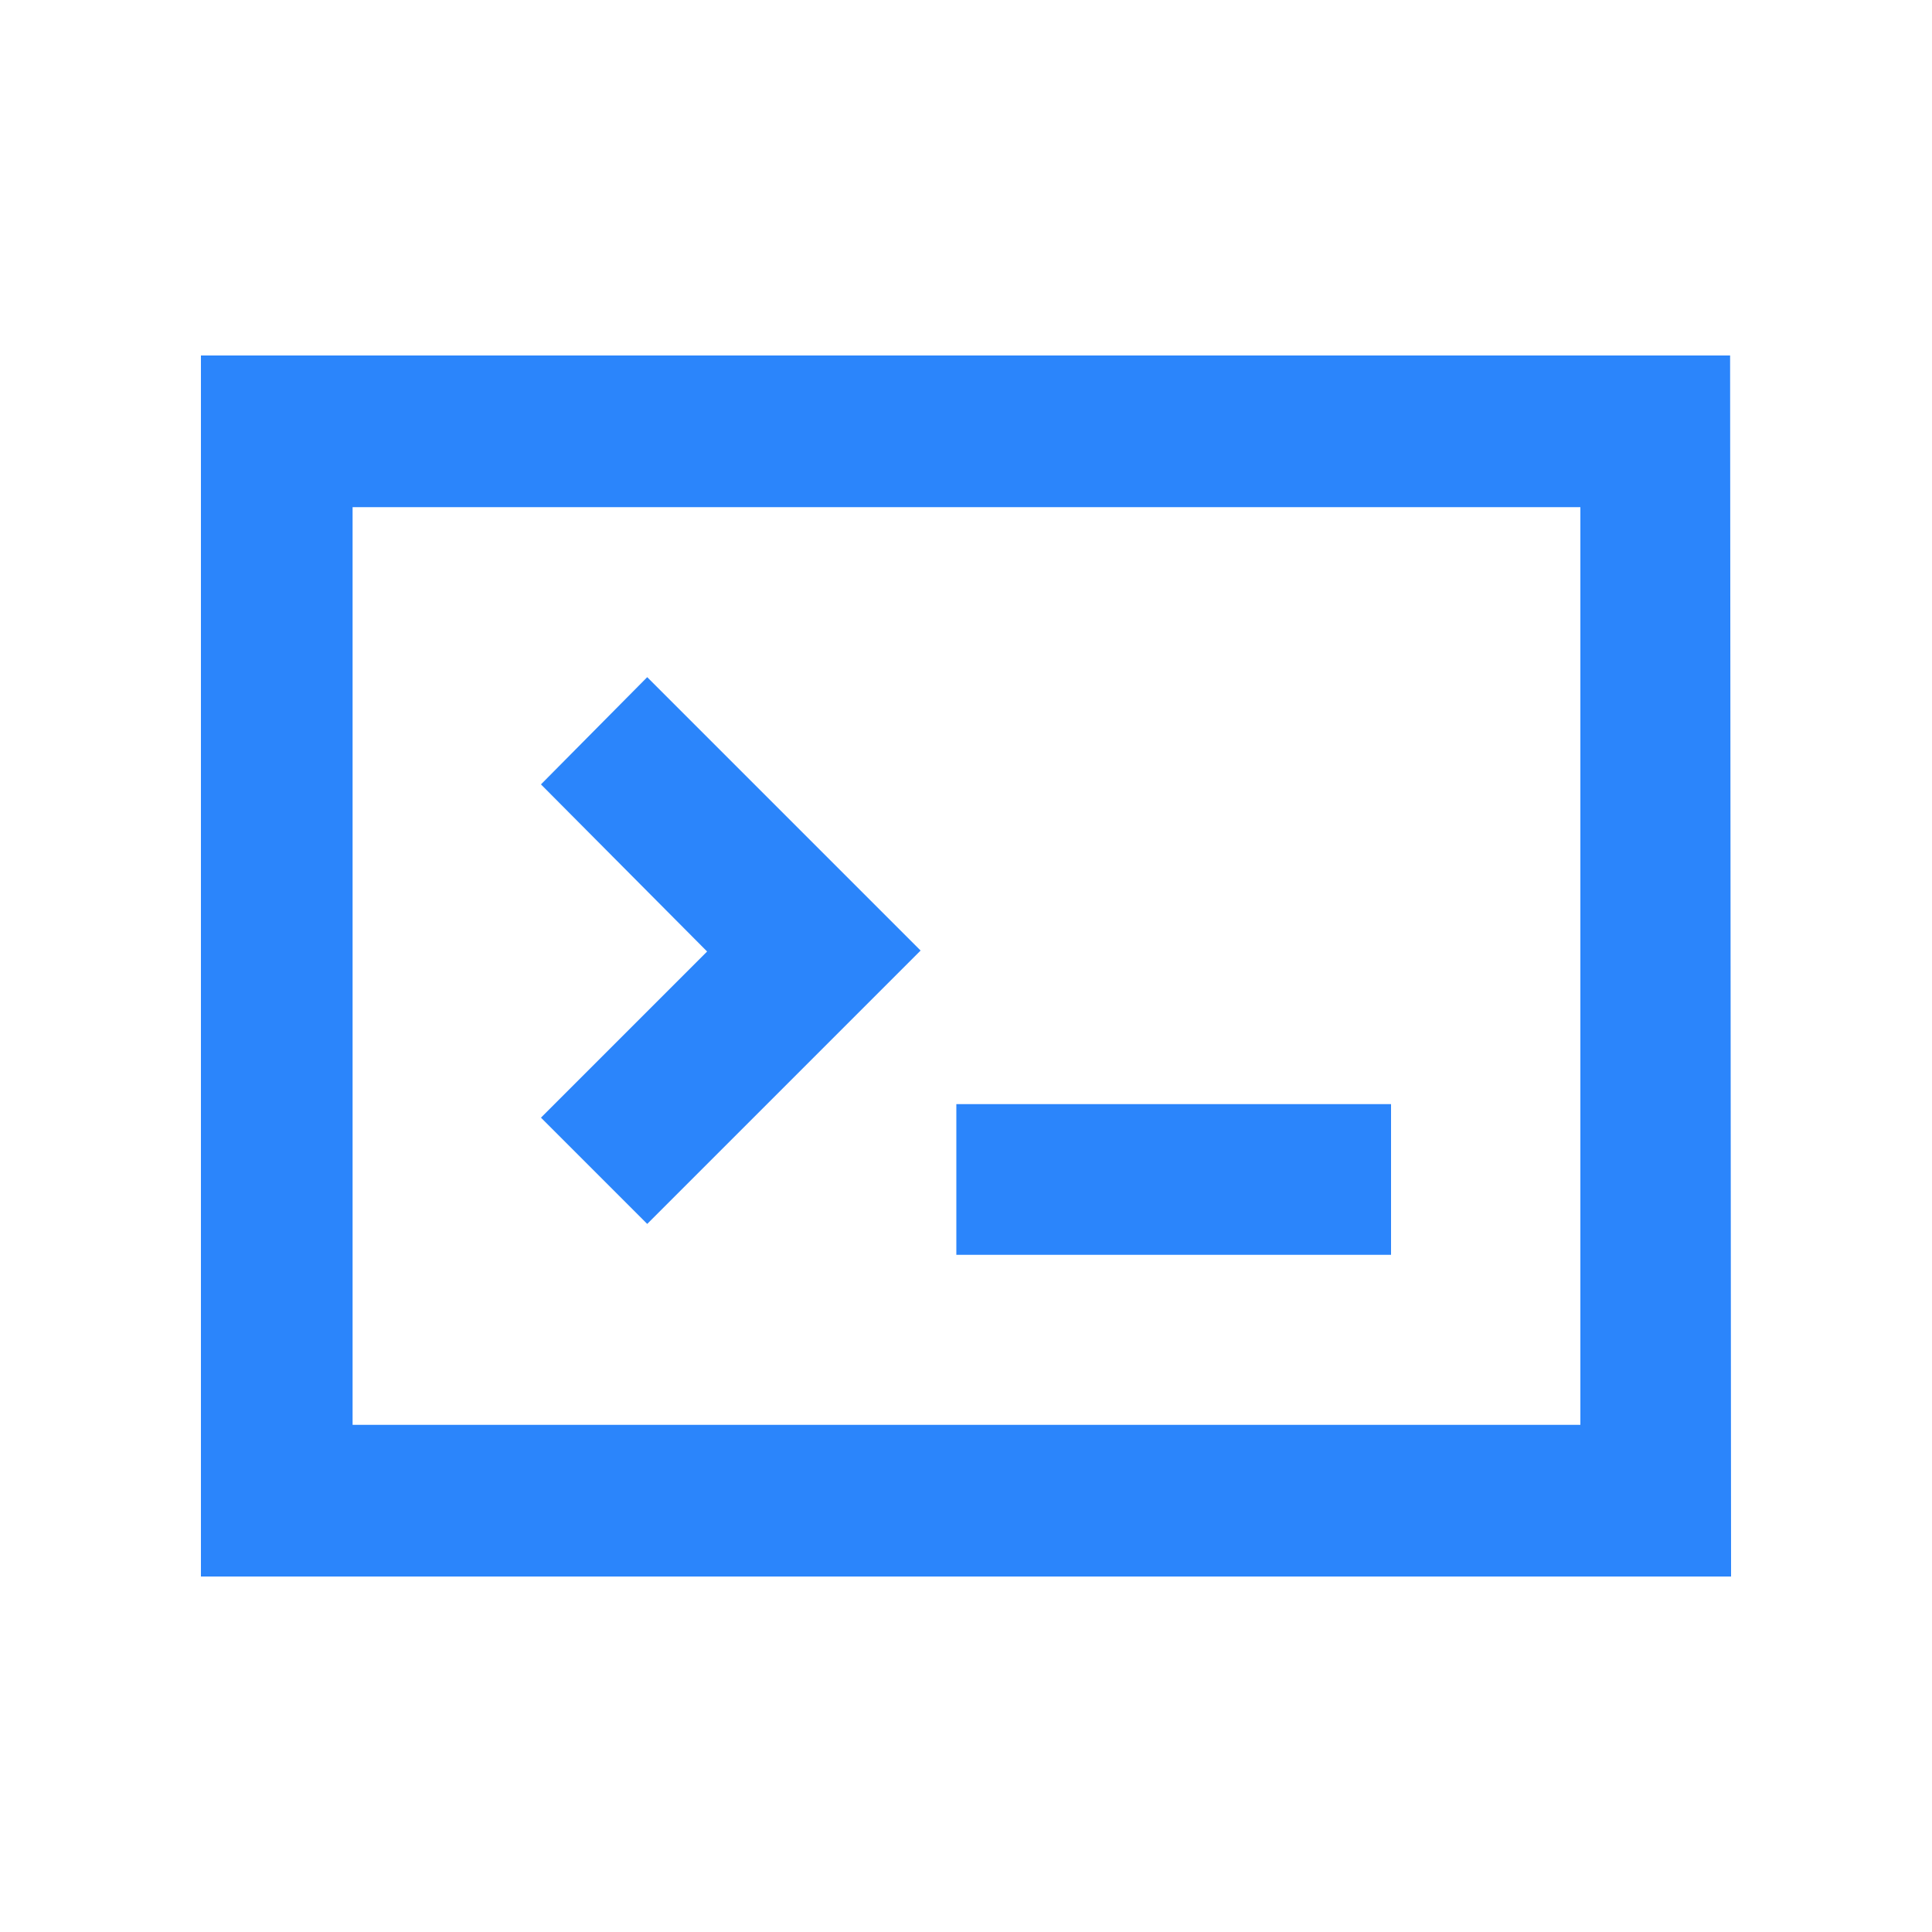
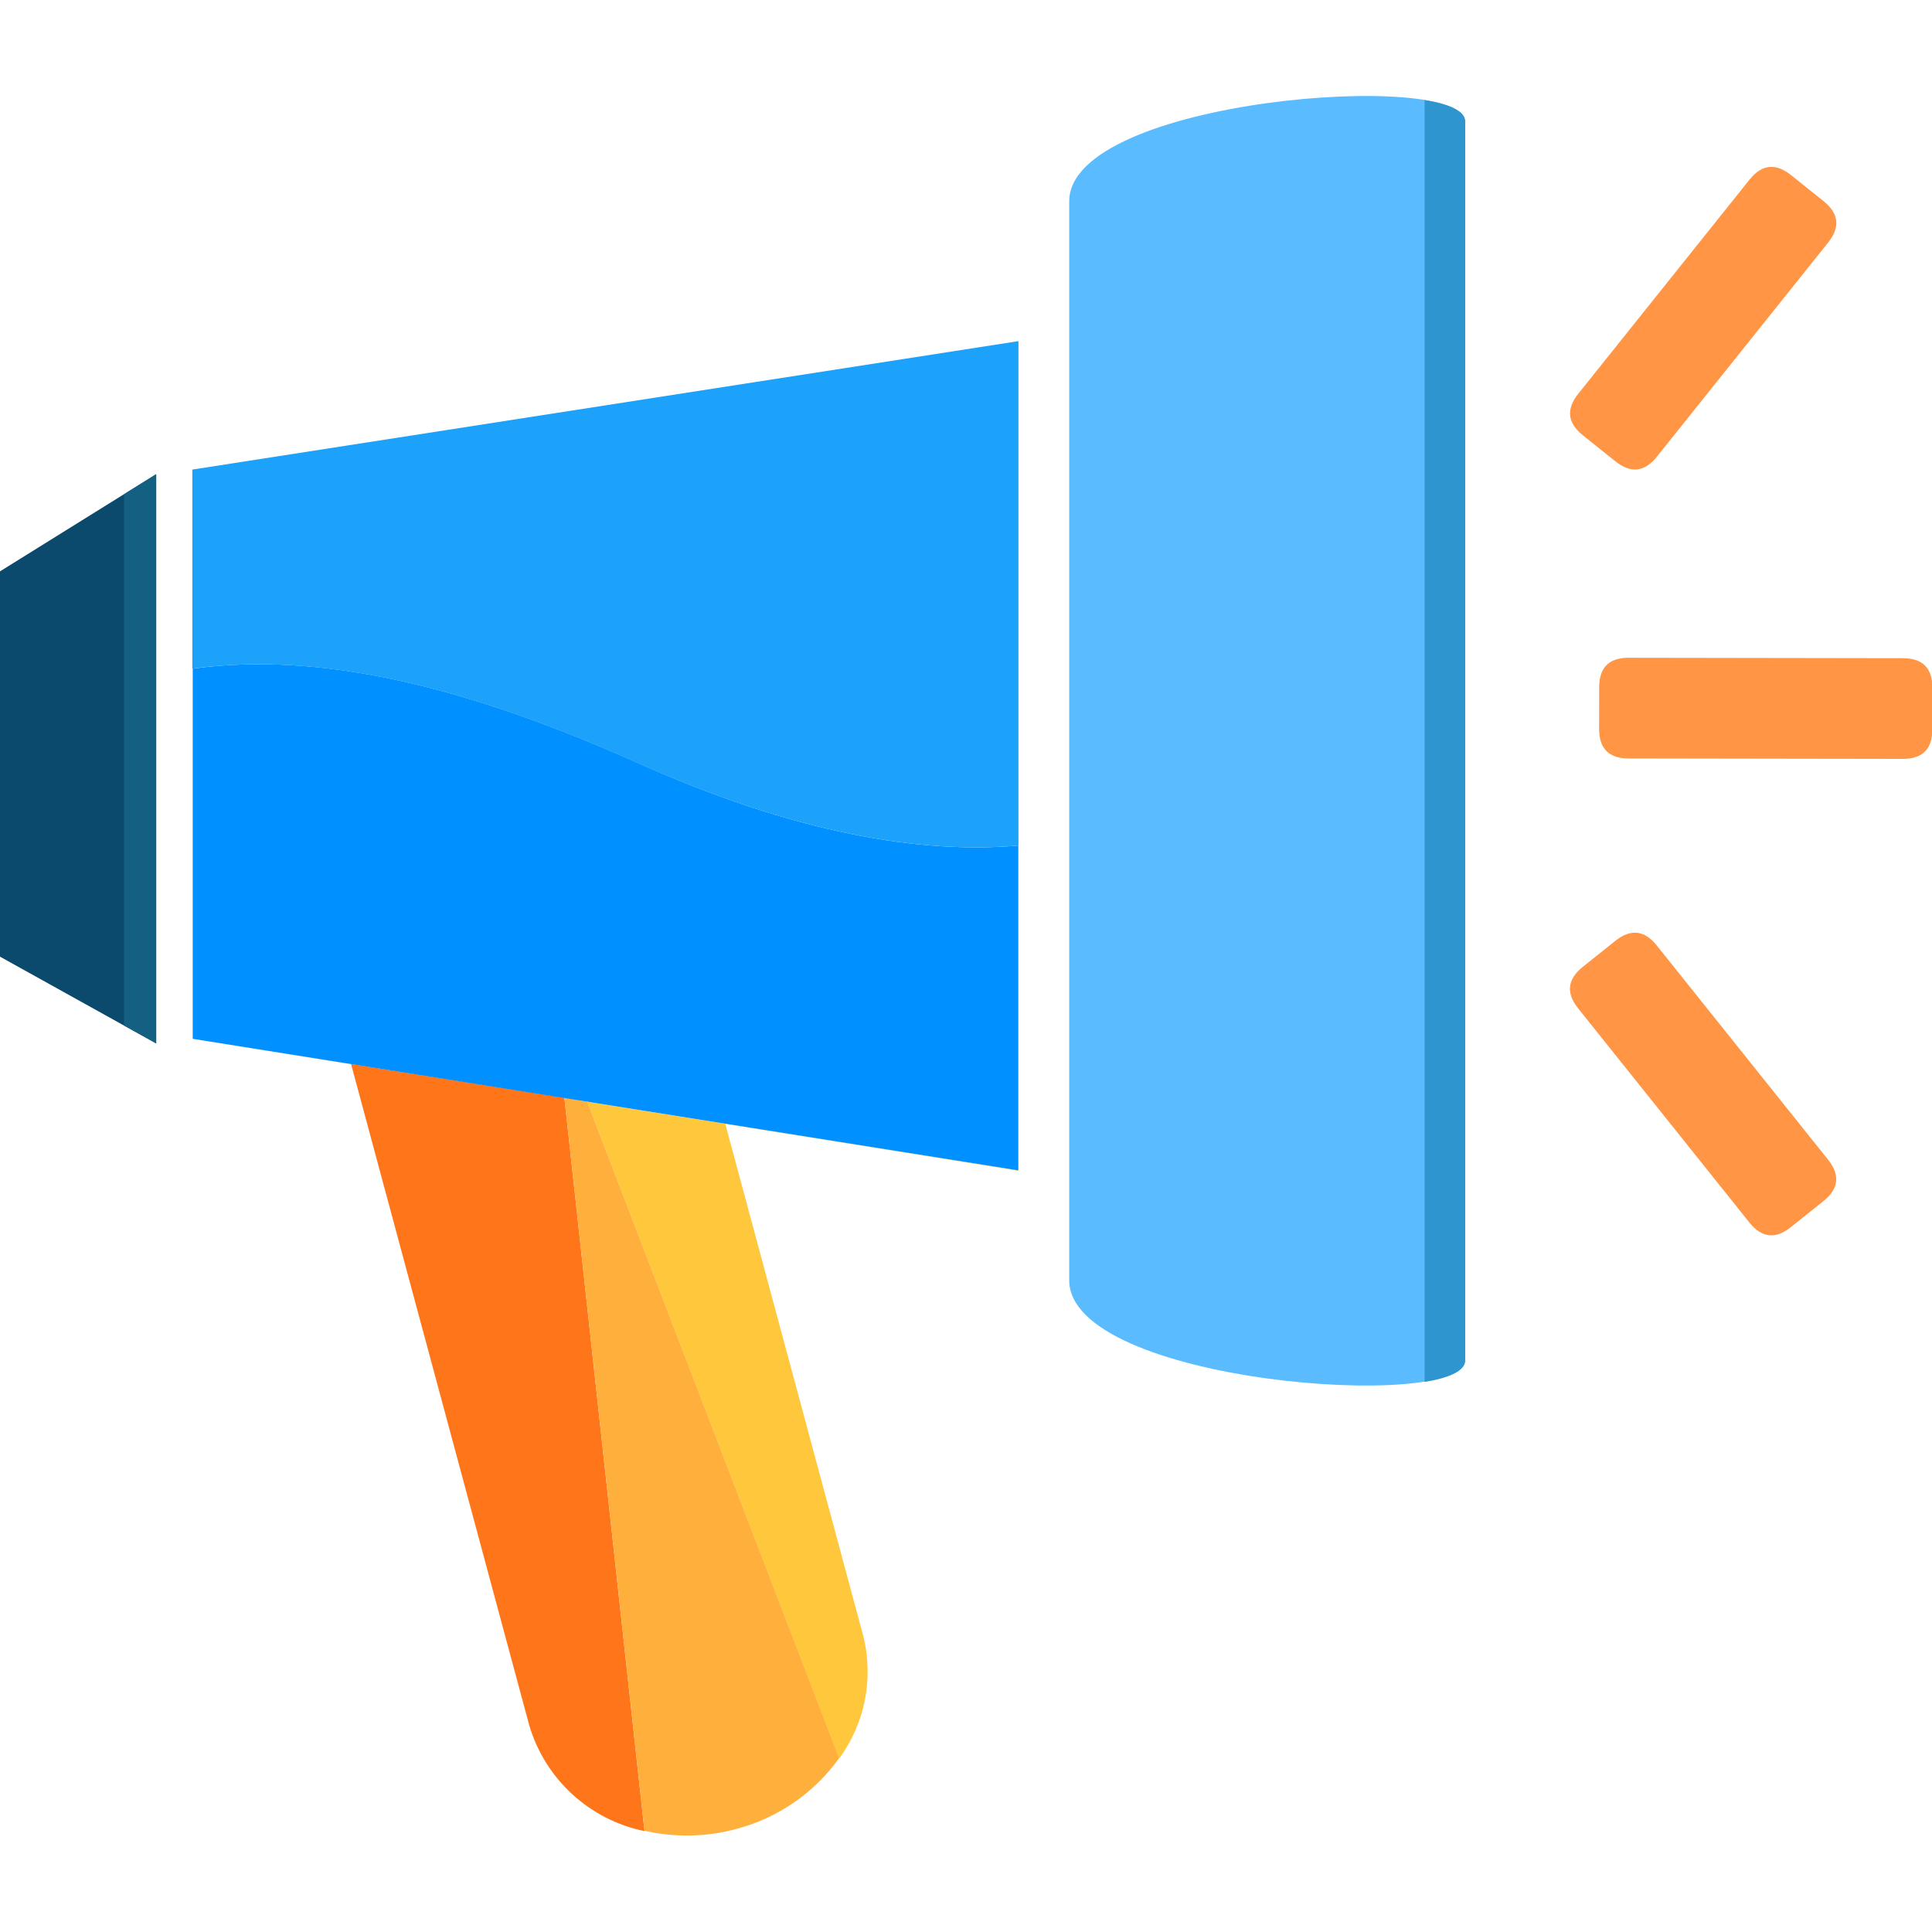
- <svg xmlns="http://www.w3.org/2000/svg" t="1685948467527" class="icon" viewBox="0 0 1024 1024" version="1.1" p-id="12763" width="16" height="16">
-   <path d="M917.504 835.584H106.496V188.416h810.496l0.512 647.168zM186.88 755.2h650.752v-486.4H186.88v486.4z" fill="#2B85FB" p-id="12764" />
-   <path d="M343.04 648.704l-56.32-56.32 88.064-88.064L286.72 415.744l56.32-56.832 144.896 144.896L343.04 648.704z m163.84-63.488h230.4v79.872H506.88v-79.872z" fill="#2B85FB" p-id="12765" />
+ <svg xmlns="http://www.w3.org/2000/svg" t="1685948985567" class="icon" viewBox="0 0 1137 1024" version="1.1" p-id="26434" width="16" height="16">
+   <path d="M0 506.51l91.917 51.056V222.556L0 279.745v226.765z" fill="#0C4A6D" p-id="26435" />
+   <path d="M73.04 234.344v312.708l18.877 10.514V222.556l-18.877 11.788z" fill="#146082" p-id="26436" />
+   <path d="M629.24 61.98v634.974c0 60.773 232.898 77.659 232.898 46.994V15.066C862.377-15.838 629.24 1.287 629.24 61.98z" fill="#5ABCFF" p-id="26437" />
+   <path d="M838.402 2.402V756.772c14.735-2.39 23.895-6.611 23.895-12.664V15.066c0.08-6.133-9.16-10.275-23.895-12.664z" fill="#2E95CE" p-id="26438" />
+   <path d="M917.901 523.38m13.561-10.845l19.159-15.322q13.561-10.845 24.406 2.716l100.787 126.028q10.845 13.561-2.716 24.406l-19.159 15.322q-13.561 10.845-24.406-2.716l-100.787-126.028q-10.845-13.561 2.716-24.406Z" fill="#FF9545" p-id="26439" />
+   <path d="M917.962 188.825m10.845-13.561l100.787-126.028q10.845-13.561 24.406-2.716l19.159 15.322q13.561 10.845 2.716 24.406l-100.787 126.028q-10.845 13.561-24.406 2.716l-19.159-15.322q-13.561-10.845-2.716-24.406Z" fill="#FF9545" p-id="26440" />
+   <path d="M941.065 389.835m0.027-17.364l0.039-24.532q0.027-17.364 17.391-17.337l161.372 0.253q17.364 0.027 17.337 17.391l-0.039 24.532q-0.027 17.364-17.391 17.337l-161.372-0.253q-17.364-0.027-17.337-17.391Z" fill="#FF9545" p-id="26441" />
+   <path d="M113.183 554.858l93.43 14.895 104.82 389.013a89.448 89.448 0 0 0 67.862 62.366L332.143 589.506z" fill="#FF761A" p-id="26442" />
+   <path d="M599.371 632.278L345.604 591.896 493.834 978.44a86.421 86.421 0 0 0 14.098-72.562L426.847 604.958l172.523 27.559z" fill="#FFC73B" p-id="26443" />
+   <path d="M332.143 589.506l47.153 431.388a111.033 111.033 0 0 0 54.003-1.035 108.245 108.245 0 0 0 60.534-41.657L345.604 591.896z" fill="#FFAF3B" p-id="26444" />
+   <path d="M374.358 392.052c-116.37-52.012-197.454-63.72-260.935-55.039v217.844l485.869 77.42v-191.161C542.42 446.135 467.947 434.108 374.358 392.052z" fill="#0090FF" p-id="26445" />
+   <path d="M113.183 219.848V337.014c63.72-8.602 144.566 3.027 260.935 55.039C467.947 434.108 542.42 446.135 599.371 441.117V144.259z" fill="#1DA2FC" p-id="26446" />
</svg>
